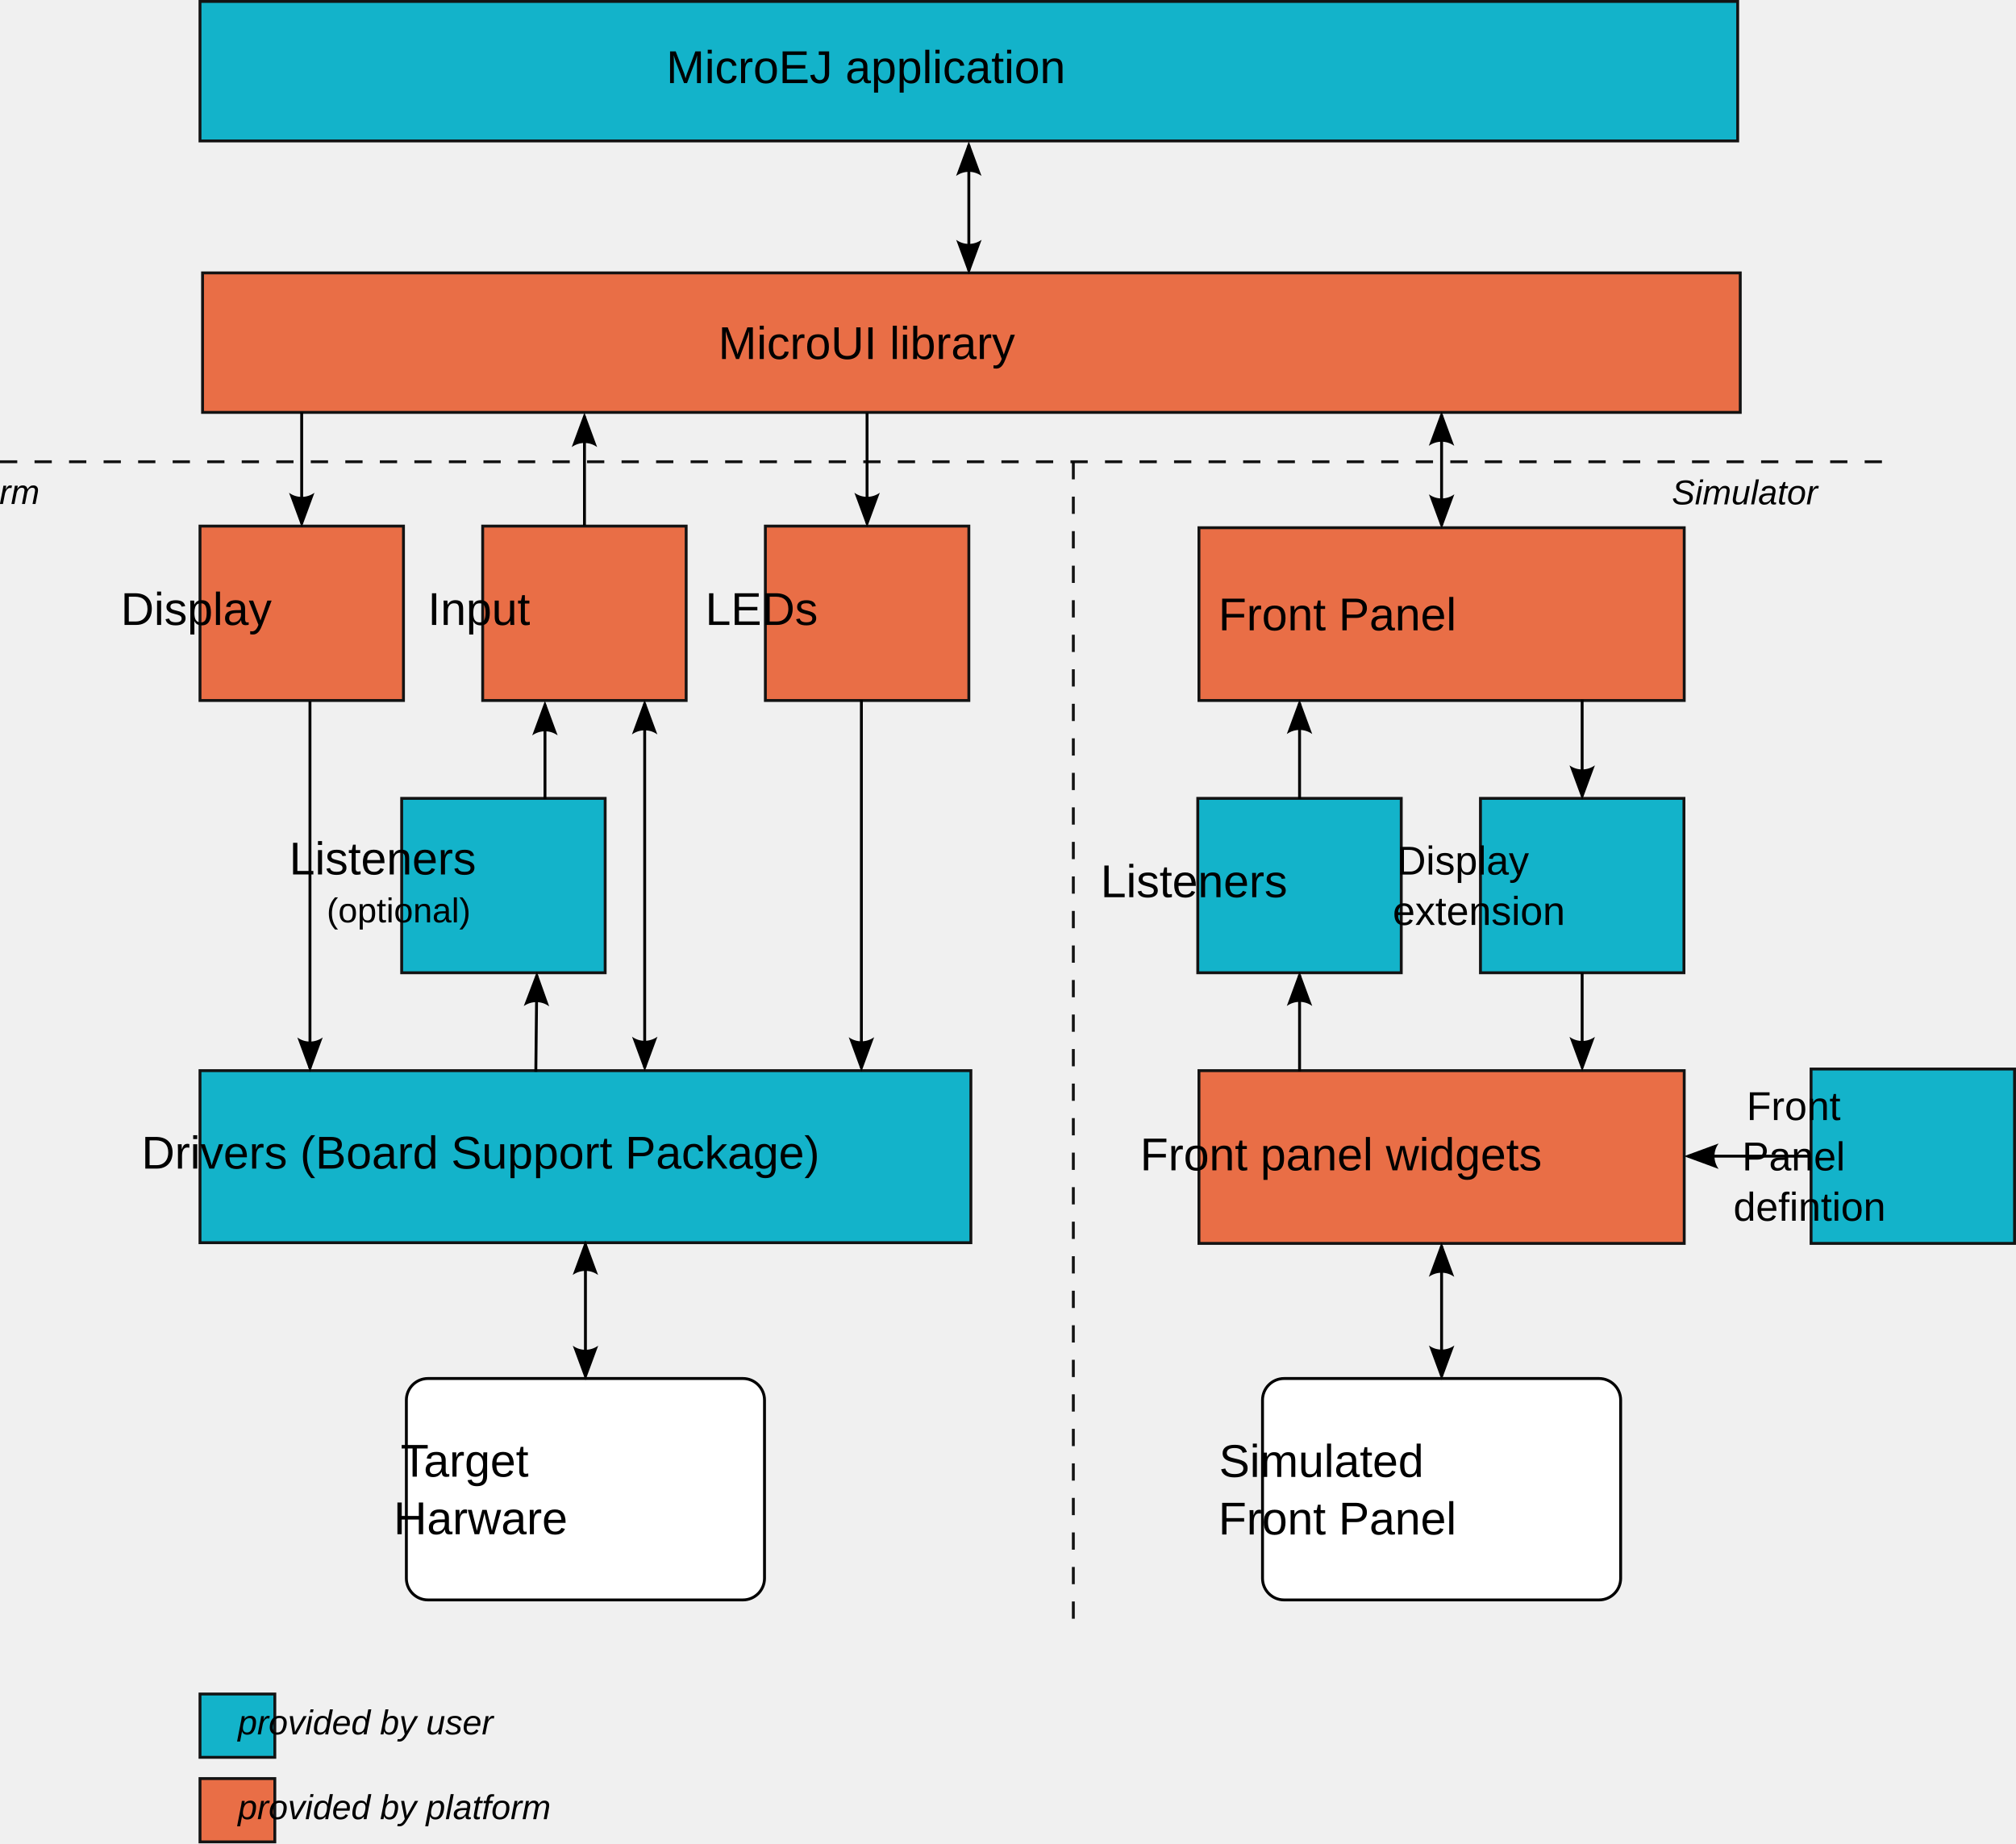
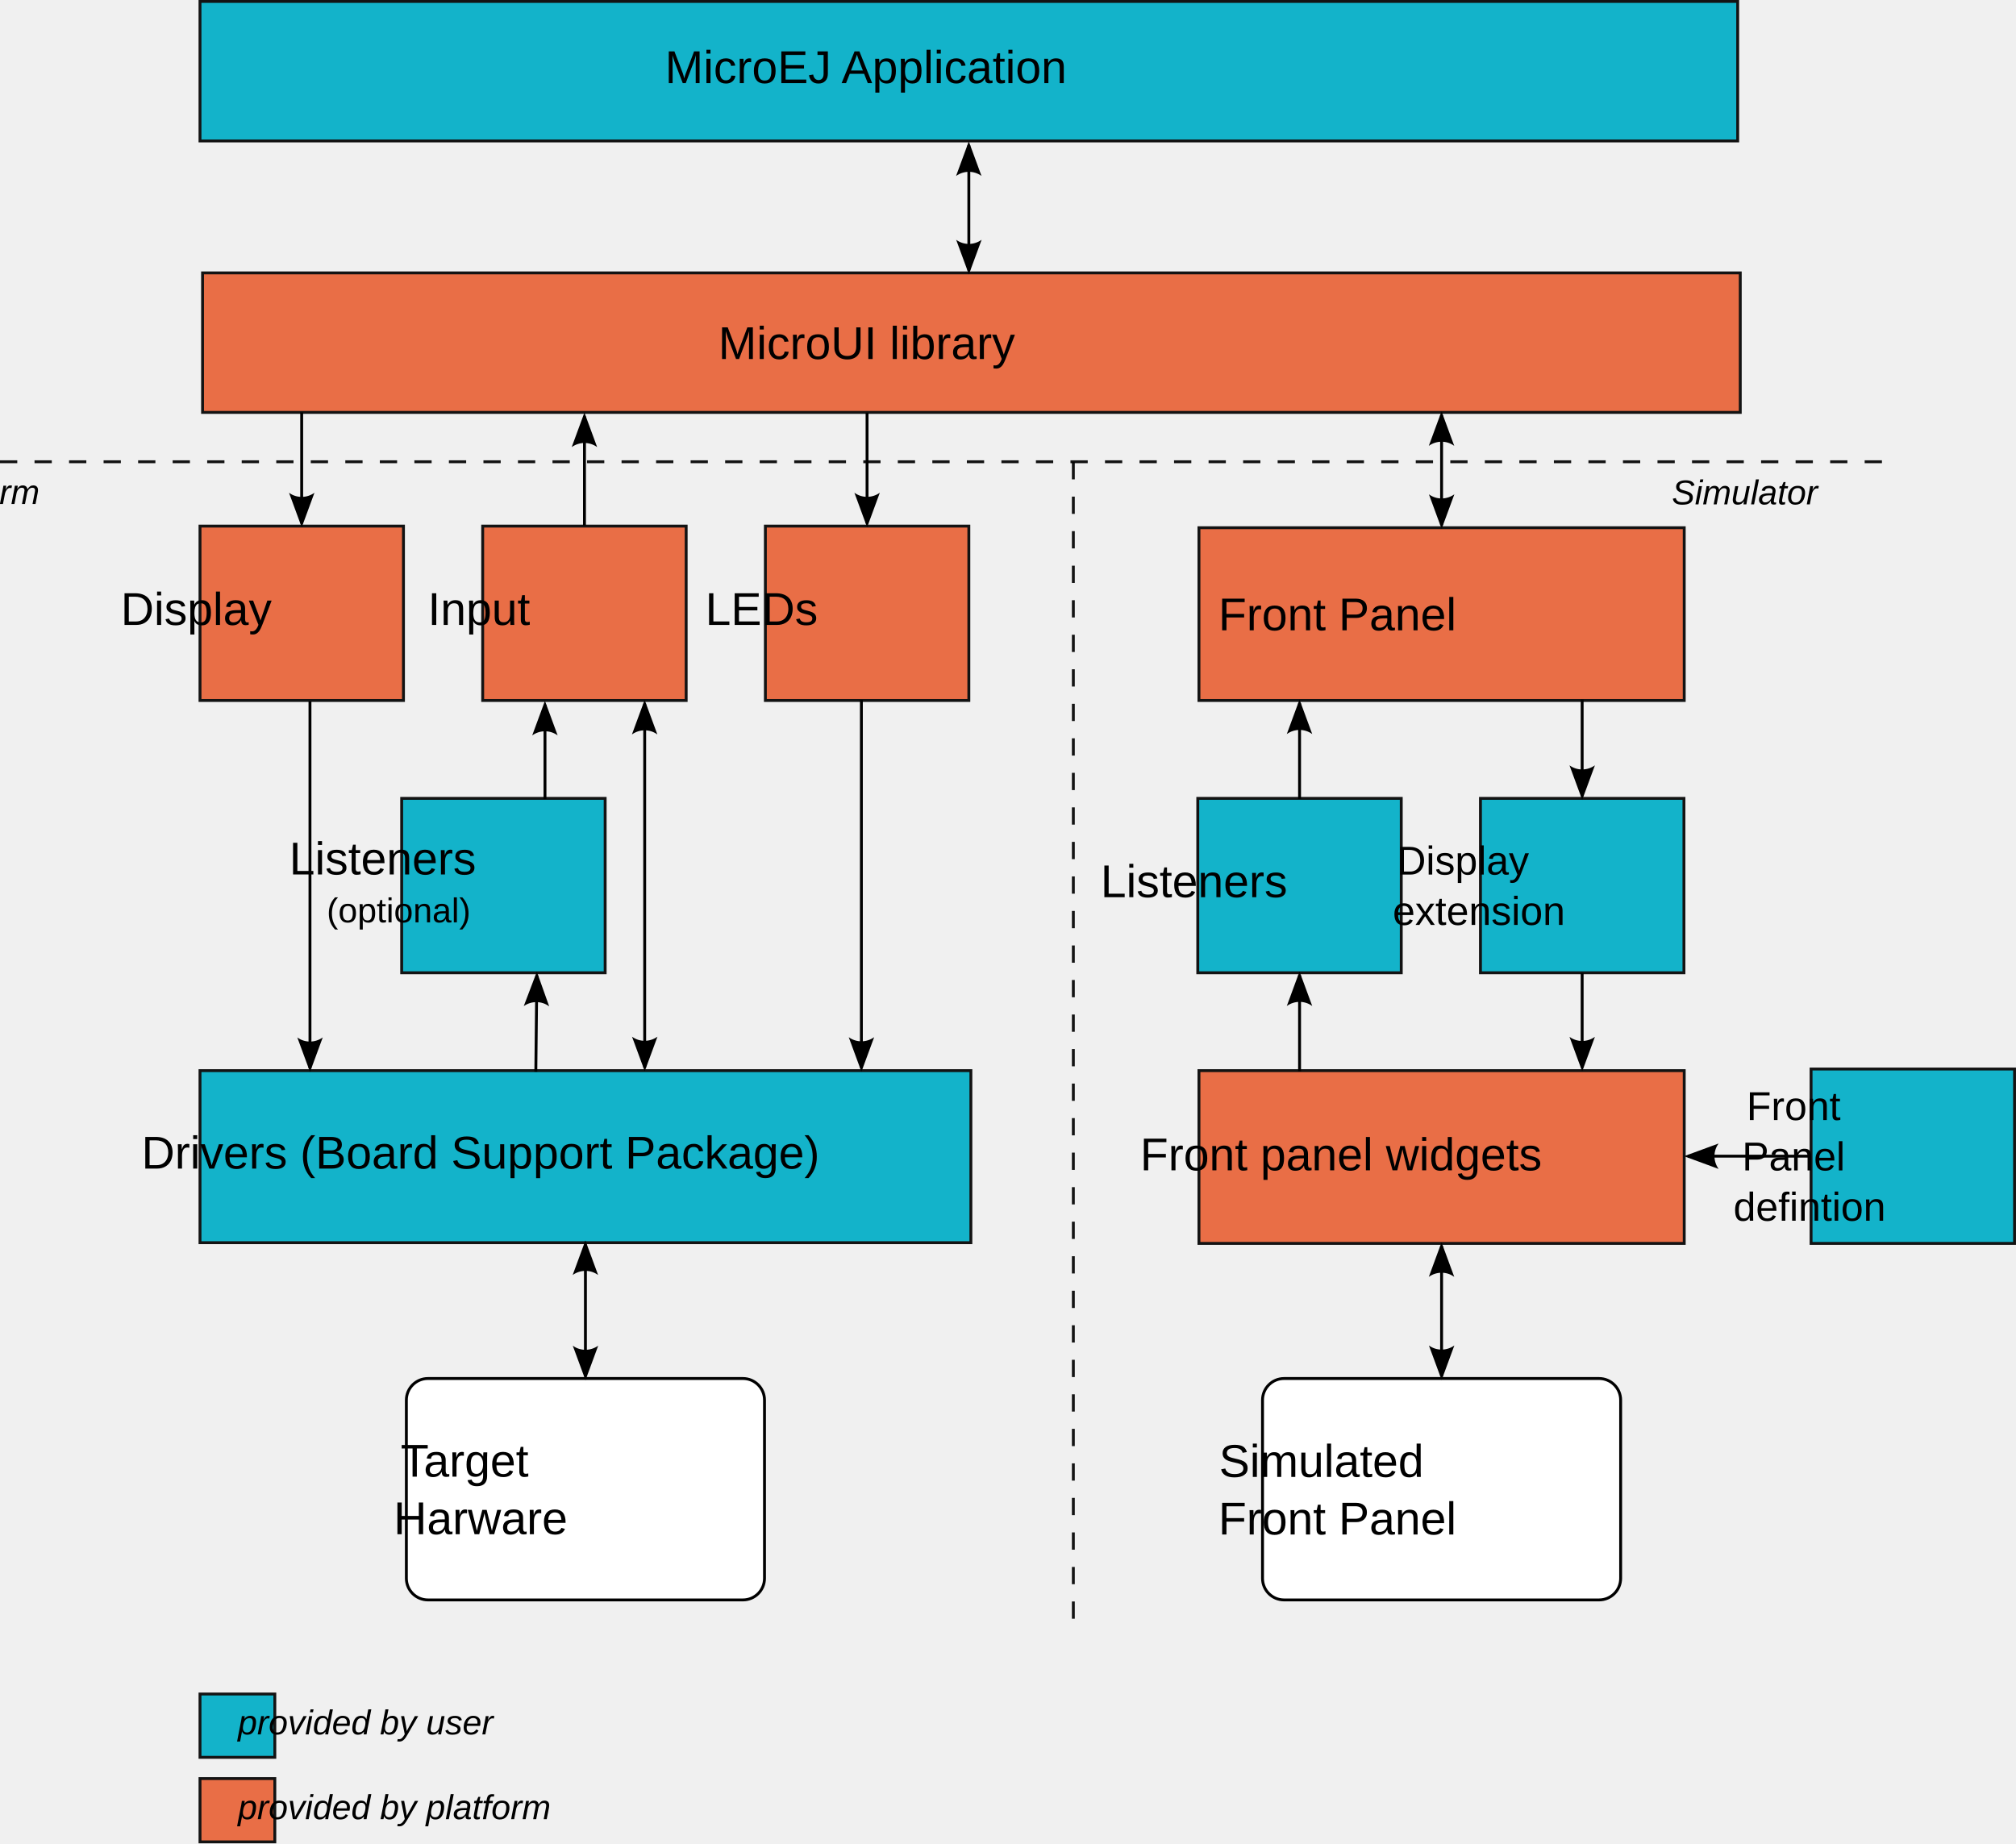
<svg xmlns="http://www.w3.org/2000/svg" version="1.1" width="1401.177" height="1281.312" id="svg18267">
  <defs id="defs18269">
    <marker refX="0" refY="0" orient="auto" id="DotM" style="overflow:visible">
      <path d="m -2.5,-1 c 0,2.76 -2.24,5 -5,5 -2.76,0 -5,-2.24 -5,-5 0,-2.76 2.24,-5 5,-5 2.76,0 5,2.24 5,5 z" transform="matrix(0.4,0,0,0.4,2.96,0.4)" id="path12691" style="fill-rule:evenodd;stroke:#000000;stroke-width:1pt" />
    </marker>
    <marker refX="0" refY="0" orient="auto" id="DotS" style="overflow:visible">
      <path d="m -2.5,-1 c 0,2.76 -2.24,5 -5,5 -2.76,0 -5,-2.24 -5,-5 0,-2.76 2.24,-5 5,-5 2.76,0 5,2.24 5,5 z" transform="matrix(0.2,0,0,0.2,1.48,0.2)" id="path12694" style="fill-rule:evenodd;stroke:#000000;stroke-width:1pt" />
    </marker>
    <marker refX="0" refY="0" orient="auto" id="Arrow2Lstart" style="overflow:visible">
      <path d="M 8.719,4.034 -2.207,0.016 8.719,-4.002 c -1.745,2.372 -1.735,5.617 -6e-7,8.035 z" transform="matrix(1.1,0,0,1.1,1.1,0)" id="path12645" style="fill-rule:evenodd;stroke-width:0.625;stroke-linejoin:round" />
    </marker>
    <marker refX="0" refY="0" orient="auto" id="Arrow2Lend" style="overflow:visible">
      <path d="M 8.719,4.034 -2.207,0.016 8.719,-4.002 c -1.745,2.372 -1.735,5.617 -6e-7,8.035 z" transform="matrix(-1.1,0,0,-1.1,-1.1,0)" id="path12648" style="fill-rule:evenodd;stroke-width:0.625;stroke-linejoin:round" />
    </marker>
    <marker refX="0" refY="0" orient="auto" id="Arrow2Lend-8" style="overflow:visible">
      <path d="M 8.719,4.034 -2.207,0.016 8.719,-4.002 c -1.745,2.372 -1.735,5.617 -6e-7,8.035 z" transform="matrix(-1.1,0,0,-1.1,-1.1,0)" id="path12648-5" style="fill-rule:evenodd;stroke-width:0.625;stroke-linejoin:round" />
    </marker>
    <marker refX="0" refY="0" orient="auto" id="DotM-3" style="overflow:visible">
      <path d="m -2.5,-1 c 0,2.76 -2.24,5 -5,5 -2.76,0 -5,-2.24 -5,-5 0,-2.76 2.24,-5 5,-5 2.76,0 5,2.24 5,5 z" transform="matrix(0.4,0,0,0.4,2.96,0.4)" id="path12691-4" style="fill-rule:evenodd;stroke:#000000;stroke-width:1pt" />
    </marker>
    <marker refX="0" refY="0" orient="auto" id="Arrow2Lstart-5" style="overflow:visible">
      <path d="M 8.719,4.034 -2.207,0.016 8.719,-4.002 c -1.745,2.372 -1.735,5.617 -6e-7,8.035 z" transform="matrix(1.1,0,0,1.1,1.1,0)" id="path12645-4" style="fill-rule:evenodd;stroke-width:0.625;stroke-linejoin:round" />
    </marker>
    <marker refX="0" refY="0" orient="auto" id="marker17795" style="overflow:visible">
      <path d="M 8.719,4.034 -2.207,0.016 8.719,-4.002 c -1.745,2.372 -1.735,5.617 -6e-7,8.035 z" transform="matrix(-1.1,0,0,-1.1,-1.1,0)" id="path17797" style="fill-rule:evenodd;stroke-width:0.625;stroke-linejoin:round" />
    </marker>
    <marker refX="0" refY="0" orient="auto" id="marker26911" style="overflow:visible">
      <path d="M 8.719,4.034 -2.207,0.016 8.719,-4.002 c -1.745,2.372 -1.735,5.617 -6e-7,8.035 z" transform="matrix(-1.1,0,0,-1.1,-1.1,0)" id="path26913" style="fill-rule:evenodd;stroke-width:0.625;stroke-linejoin:round" />
    </marker>
    <marker refX="0" refY="0" orient="auto" id="marker26911-2" style="overflow:visible">
      <path d="M 8.719,4.034 -2.207,0.016 8.719,-4.002 c -1.745,2.372 -1.735,5.617 -6e-7,8.035 z" transform="matrix(-1.1,0,0,-1.1,-1.1,0)" id="path26913-3" style="fill-rule:evenodd;stroke-width:0.625;stroke-linejoin:round" />
    </marker>
    <marker refX="0" refY="0" orient="auto" id="marker26911-21" style="overflow:visible">
      <path d="M 8.719,4.034 -2.207,0.016 8.719,-4.002 c -1.745,2.372 -1.735,5.617 -6e-7,8.035 z" transform="matrix(-1.1,0,0,-1.1,-1.1,0)" id="path26913-6" style="fill-rule:evenodd;stroke-width:0.625;stroke-linejoin:round" />
    </marker>
    <marker refX="0" refY="0" orient="auto" id="Arrow2Lend-5" style="overflow:visible">
      <path d="M 8.719,4.034 -2.207,0.016 8.719,-4.002 c -1.745,2.372 -1.735,5.617 -6e-7,8.035 z" transform="matrix(-1.1,0,0,-1.1,-1.1,0)" id="path12648-7" style="fill-rule:evenodd;stroke-width:0.625;stroke-linejoin:round" />
    </marker>
    <marker refX="0" refY="0" orient="auto" id="Arrow2Lend-1" style="overflow:visible">
      <path d="M 8.719,4.034 -2.207,0.016 8.719,-4.002 c -1.745,2.372 -1.735,5.617 -6e-7,8.035 z" transform="matrix(-1.1,0,0,-1.1,-1.1,0)" id="path12648-2" style="fill-rule:evenodd;stroke-width:0.625;stroke-linejoin:round" />
    </marker>
    <font horiz-origin-x="0" horiz-origin-y="0" horiz-adv-x="2048" vert-origin-x="45" vert-origin-y="90" vert-adv-y="90" id="EmbeddedFont_3" />
    <font horiz-origin-x="0" horiz-origin-y="0" horiz-adv-x="2048" vert-origin-x="45" vert-origin-y="90" vert-adv-y="90" id="EmbeddedFont_2" />
    <font horiz-origin-x="0" horiz-origin-y="0" horiz-adv-x="2048" vert-origin-x="45" vert-origin-y="90" vert-adv-y="90" id="EmbeddedFont_1" />
    <marker refX="0" refY="0" orient="auto" id="Arrow2Lend-1-1" style="overflow:visible">
      <path d="M 8.719,4.034 -2.207,0.016 8.719,-4.002 c -1.745,2.372 -1.735,5.617 -6e-7,8.035 z" transform="matrix(-1.1,0,0,-1.1,-1.1,0)" id="path12648-2-8" style="fill-rule:evenodd;stroke-width:0.625;stroke-linejoin:round" />
    </marker>
    <marker refX="0" refY="0" orient="auto" id="marker10411" style="overflow:visible">
      <path d="M 8.719,4.034 -2.207,0.016 8.719,-4.002 c -1.745,2.372 -1.735,5.617 -6e-7,8.035 z" transform="matrix(-1.1,0,0,-1.1,-1.1,0)" id="path10413" style="fill-rule:evenodd;stroke-width:0.625;stroke-linejoin:round" />
    </marker>
    <marker refX="0" refY="0" orient="auto" id="marker10415" style="overflow:visible">
      <path d="M 8.719,4.034 -2.207,0.016 8.719,-4.002 c -1.745,2.372 -1.735,5.617 -6e-7,8.035 z" transform="matrix(-1.1,0,0,-1.1,-1.1,0)" id="path10417" style="fill-rule:evenodd;stroke-width:0.625;stroke-linejoin:round" />
    </marker>
    <marker refX="0" refY="0" orient="auto" id="Arrow2Lend-1-7" style="overflow:visible">
      <path d="M 8.719,4.034 -2.207,0.016 8.719,-4.002 c -1.745,2.372 -1.735,5.617 -6e-7,8.035 z" transform="matrix(-1.1,0,0,-1.1,-1.1,0)" id="path12648-2-6" style="fill-rule:evenodd;stroke-width:0.625;stroke-linejoin:round" />
    </marker>
    <marker refX="0" refY="0" orient="auto" id="marker10411-2" style="overflow:visible">
      <path d="M 8.719,4.034 -2.207,0.016 8.719,-4.002 c -1.745,2.372 -1.735,5.617 -6e-7,8.035 z" transform="matrix(-1.1,0,0,-1.1,-1.1,0)" id="path10413-9" style="fill-rule:evenodd;stroke-width:0.625;stroke-linejoin:round" />
    </marker>
    <marker refX="0" refY="0" orient="auto" id="marker10415-5" style="overflow:visible">
      <path d="M 8.719,4.034 -2.207,0.016 8.719,-4.002 c -1.745,2.372 -1.735,5.617 -6e-7,8.035 z" transform="matrix(-1.1,0,0,-1.1,-1.1,0)" id="path10417-2" style="fill-rule:evenodd;stroke-width:0.625;stroke-linejoin:round" />
    </marker>
    <marker refX="0" refY="0" orient="auto" id="Arrow2Lend-1-8" style="overflow:visible">
      <path d="M 8.719,4.034 -2.207,0.016 8.719,-4.002 c -1.745,2.372 -1.735,5.617 -6e-7,8.035 z" transform="matrix(-1.1,0,0,-1.1,-1.1,0)" id="path12648-2-1" style="fill-rule:evenodd;stroke-width:0.625;stroke-linejoin:round" />
    </marker>
    <marker refX="0" refY="0" orient="auto" id="marker10411-9" style="overflow:visible">
      <path d="M 8.719,4.034 -2.207,0.016 8.719,-4.002 c -1.745,2.372 -1.735,5.617 -6e-7,8.035 z" transform="matrix(-1.1,0,0,-1.1,-1.1,0)" id="path10413-5" style="fill-rule:evenodd;stroke-width:0.625;stroke-linejoin:round" />
    </marker>
    <marker refX="0" refY="0" orient="auto" id="marker10415-3" style="overflow:visible">
      <path d="M 8.719,4.034 -2.207,0.016 8.719,-4.002 c -1.745,2.372 -1.735,5.617 -6e-7,8.035 z" transform="matrix(-1.1,0,0,-1.1,-1.1,0)" id="path10417-25" style="fill-rule:evenodd;stroke-width:0.625;stroke-linejoin:round" />
    </marker>
    <marker refX="0" refY="0" orient="auto" id="Arrow2Lend-1-72" style="overflow:visible">
      <path d="M 8.719,4.034 -2.207,0.016 8.719,-4.002 c -1.745,2.372 -1.735,5.617 -6e-7,8.035 z" transform="matrix(-1.1,0,0,-1.1,-1.1,0)" id="path12648-2-2" style="fill-rule:evenodd;stroke-width:0.625;stroke-linejoin:round" />
    </marker>
    <marker refX="0" refY="0" orient="auto" id="Arrow2Lend-1-4" style="overflow:visible">
      <path d="M 8.719,4.034 -2.207,0.016 8.719,-4.002 c -1.745,2.372 -1.735,5.617 -6e-7,8.035 z" transform="matrix(-1.1,0,0,-1.1,-1.1,0)" id="path12648-2-19" style="fill-rule:evenodd;stroke-width:0.625;stroke-linejoin:round" />
    </marker>
    <marker refX="0" refY="0" orient="auto" id="Arrow2Lend-1-9" style="overflow:visible">
      <path d="M 8.719,4.034 -2.207,0.016 8.719,-4.002 c -1.745,2.372 -1.735,5.617 -6e-7,8.035 z" transform="matrix(-1.1,0,0,-1.1,-1.1,0)" id="path12648-2-82" style="fill-rule:evenodd;stroke-width:0.625;stroke-linejoin:round" />
    </marker>
    <marker refX="0" refY="0" orient="auto" id="Arrow2Lend-1-5" style="overflow:visible">
      <path d="M 8.719,4.034 -2.207,0.016 8.719,-4.002 c -1.745,2.372 -1.735,5.617 -6e-7,8.035 z" transform="matrix(-1.1,0,0,-1.1,-1.1,0)" id="path12648-2-4" style="fill-rule:evenodd;stroke-width:0.625;stroke-linejoin:round" />
    </marker>
    <font horiz-origin-x="0" horiz-origin-y="0" horiz-adv-x="2048" vert-origin-x="45" vert-origin-y="90" vert-adv-y="90" id="EmbeddedFont_2-5" />
    <font horiz-origin-x="0" horiz-origin-y="0" horiz-adv-x="2048" vert-origin-x="45" vert-origin-y="90" vert-adv-y="90" id="EmbeddedFont_1-2" />
  </defs>
  <g transform="translate(-2111.385,-589.7351)" id="layer1">
    <g transform="translate(239.4948,97.48013)" id="g3990">
      <g transform="translate(-21,-69)" id="g3869">
        <g transform="translate(133.4113,663.6299)" id="g4294-0">
          <g transform="translate(842.5199,342.7632)" id="g6288-6">
            <g transform="translate(-7.957947,-10)" id="g6854-6">
              <g transform="translate(1.428571,22.85714)" id="g7022" />
            </g>
          </g>
          <g id="g11888">
            <rect width="248.911" height="153.911" rx="15" ry="15" x="2636.966" y="855.851" id="rect2985-2-4-9" style="fill:#ffffff;fill-opacity:1;stroke:#000000;stroke-width:2;stroke-miterlimit:4;stroke-opacity:1;stroke-dasharray:none;stroke-dashoffset:0" />
            <text x="2761.242" y="924.268" id="text4104-6-7-5" xml:space="preserve" style="font-size:40px;font-style:normal;font-variant:normal;font-weight:normal;font-stretch:normal;text-align:start;line-height:125%;letter-spacing:0px;word-spacing:0px;writing-mode:lr-tb;text-anchor:start;fill:#000000;fill-opacity:1;stroke:none;font-family:Arial;-inkscape-font-specification:Arial">
              <tspan x="2761.242" y="924.268" id="tspan6825" style="font-size:32px;text-align:center;text-anchor:middle">Simulated</tspan>
              <tspan x="2761.242" y="964.268" id="tspan5210" style="font-size:32px;text-align:center;text-anchor:middle">Front Panel</tspan>
            </text>
          </g>
          <g id="g11894">
            <rect width="248.911" height="153.911" rx="15" ry="15" x="2041.919" y="855.851" id="rect2985-2-4-9-3" style="fill:#ffffff;fill-opacity:1;stroke:#000000;stroke-width:2;stroke-miterlimit:4;stroke-opacity:1;stroke-dasharray:none;stroke-dashoffset:0" />
            <text x="2165.765" y="924.073" id="text4104-6-7-5-7" xml:space="preserve" style="font-size:40px;font-style:normal;font-variant:normal;font-weight:normal;font-stretch:normal;text-align:start;line-height:125%;letter-spacing:0px;word-spacing:0px;writing-mode:lr-tb;text-anchor:start;fill:#000000;fill-opacity:1;stroke:none;font-family:Arial;-inkscape-font-specification:Arial">
              <tspan x="2165.765" y="924.073" id="tspan6058-3-8" style="font-size:32px;text-align:center;text-anchor:middle">Target</tspan>
              <tspan x="2165.765" y="964.073" id="tspan6825-8" style="font-size:32px;text-align:center;text-anchor:middle">Harware</tspan>
            </text>
          </g>
          <g id="g11835">
            <rect width="1068.741" height="96.975" rx="0" ry="15" x="1898.48" y="-101.38" id="rect9927" style="opacity:0.92;fill:#00aec7;fill-opacity:1;fill-rule:evenodd;stroke:#000000;stroke-width:2;stroke-miterlimit:4;stroke-opacity:1;stroke-dasharray:none;stroke-dashoffset:0" />
            <text x="2433.53" y="-44.62" id="text4104-6-7-5-4" xml:space="preserve" style="font-size:40px;font-style:normal;font-variant:normal;font-weight:normal;font-stretch:normal;text-align:start;line-height:125%;letter-spacing:0px;word-spacing:0px;writing-mode:lr-tb;text-anchor:start;fill:#000000;fill-opacity:1;stroke:none;font-family:Arial;-inkscape-font-specification:Arial">
-               <tspan x="2433.53" y="-44.62" id="tspan11511" style="font-size:32px;text-align:center;text-anchor:middle">MicroEJ application</tspan>
+               <tspan x="2433.53" y="-44.62" id="tspan11511" style="font-size:32px;text-align:center;text-anchor:middle">MicroEJ Application</tspan>
            </text>
          </g>
          <g id="g11840">
            <rect width="1068.741" height="96.975" rx="0" ry="15" x="1900.266" y="87.316" id="rect9927-0" style="opacity:0.92;fill:#e86337;fill-opacity:1;fill-rule:evenodd;stroke:#000000;stroke-width:2;stroke-miterlimit:4;stroke-opacity:1;stroke-dasharray:none;stroke-dashoffset:0" />
            <text x="2434.067" y="147.186" id="text4104-6-7-5-4-8" xml:space="preserve" style="font-size:40px;font-style:normal;font-variant:normal;font-weight:normal;font-stretch:normal;text-align:start;line-height:125%;letter-spacing:0px;word-spacing:0px;writing-mode:lr-tb;text-anchor:start;fill:#000000;fill-opacity:1;stroke:none;font-family:Arial;-inkscape-font-specification:Arial">
              <tspan x="2434.067" y="147.186" id="tspan11511-3" style="font-size:32px;text-align:center;text-anchor:middle">MicroUI library</tspan>
            </text>
          </g>
          <text x="1803.456" y="247.941" id="text4104-6-7-5-4-1-4" xml:space="preserve" style="font-size:40px;font-style:normal;font-variant:normal;font-weight:normal;font-stretch:normal;text-align:start;line-height:125%;letter-spacing:0px;word-spacing:0px;writing-mode:lr-tb;text-anchor:start;fill:#000000;fill-opacity:1;stroke:none;font-family:Arial;-inkscape-font-specification:Arial">
            <tspan x="1803.456" y="247.941" id="tspan10002-5" style="font-size:24px;font-style:oblique;text-align:center;text-anchor:middle;-inkscape-font-specification:Arial Oblique">Platform</tspan>
          </text>
          <g id="g11845">
            <rect width="141.421" height="121.218" x="1898.484" y="263.328" id="rect10030" style="opacity:0.92;fill:#e86337;fill-opacity:1;fill-rule:evenodd;stroke:#000000;stroke-width:2;stroke-miterlimit:4;stroke-opacity:1;stroke-dasharray:none;stroke-dashoffset:0" />
            <text x="1968.101" y="332.023" id="text4104-6-7-5-4-1-4-8" xml:space="preserve" style="font-size:40px;font-style:normal;font-variant:normal;font-weight:normal;font-stretch:normal;text-align:start;line-height:125%;letter-spacing:0px;word-spacing:0px;writing-mode:lr-tb;text-anchor:start;fill:#000000;fill-opacity:1;stroke:none;font-family:Arial;-inkscape-font-specification:Arial">
              <tspan x="1968.101" y="332.023" id="tspan10002-5-6" style="font-size:32px;text-align:center;text-anchor:middle">Display</tspan>
            </text>
          </g>
          <g id="g11850">
            <rect width="141.421" height="121.218" x="2094.959" y="263.328" id="rect10030-6" style="opacity:0.92;fill:#e86337;fill-opacity:1;fill-rule:evenodd;stroke:#000000;stroke-width:2;stroke-miterlimit:4;stroke-opacity:1;stroke-dasharray:none;stroke-dashoffset:0" />
            <text x="2164.576" y="332.023" id="text4104-6-7-5-4-1-4-8-5" xml:space="preserve" style="font-size:40px;font-style:normal;font-variant:normal;font-weight:normal;font-stretch:normal;text-align:start;line-height:125%;letter-spacing:0px;word-spacing:0px;writing-mode:lr-tb;text-anchor:start;fill:#000000;fill-opacity:1;stroke:none;font-family:Arial;-inkscape-font-specification:Arial">
              <tspan x="2164.576" y="332.023" id="tspan10002-5-6-3" style="font-size:32px;text-align:center;text-anchor:middle">Input</tspan>
            </text>
          </g>
          <g id="g11855">
            <rect width="141.421" height="121.218" x="2291.433" y="263.328" id="rect10030-2" style="opacity:0.92;fill:#e86337;fill-opacity:1;fill-rule:evenodd;stroke:#000000;stroke-width:2;stroke-miterlimit:4;stroke-opacity:1;stroke-dasharray:none;stroke-dashoffset:0" />
            <text x="2361.05" y="332.023" id="text4104-6-7-5-4-1-4-8-4" xml:space="preserve" style="font-size:40px;font-style:normal;font-variant:normal;font-weight:normal;font-stretch:normal;text-align:start;line-height:125%;letter-spacing:0px;word-spacing:0px;writing-mode:lr-tb;text-anchor:start;fill:#000000;fill-opacity:1;stroke:none;font-family:Arial;-inkscape-font-specification:Arial">
              <tspan x="2361.05" y="332.023" id="tspan10002-5-6-6" style="font-size:32px;text-align:center;text-anchor:middle">LEDs</tspan>
            </text>
          </g>
          <g id="g11860">
            <rect width="337.275" height="120.092" x="2592.784" y="264.454" id="rect10030-2-3" style="opacity:0.92;fill:#e86337;fill-opacity:1;fill-rule:evenodd;stroke:#000000;stroke-width:2;stroke-miterlimit:4;stroke-opacity:1;stroke-dasharray:none;stroke-dashoffset:0" />
            <text x="2761.242" y="335.766" id="text4104-6-7-5-4-1-4-8-4-9" xml:space="preserve" style="font-size:40px;font-style:normal;font-variant:normal;font-weight:normal;font-stretch:normal;text-align:start;line-height:125%;letter-spacing:0px;word-spacing:0px;writing-mode:lr-tb;text-anchor:start;fill:#000000;fill-opacity:1;stroke:none;font-family:Arial;-inkscape-font-specification:Arial">
              <tspan x="2761.242" y="335.766" id="tspan10002-5-6-6-6" style="font-size:32px;text-align:center;text-anchor:middle">Front Panel</tspan>
            </text>
          </g>
          <g id="g11871">
            <rect width="141.421" height="121.218" x="2591.968" y="452.588" id="rect10030-7" style="opacity:0.92;fill:#00aec7;fill-opacity:1;fill-rule:evenodd;stroke:#000000;stroke-width:2;stroke-miterlimit:4;stroke-opacity:1;stroke-dasharray:none;stroke-dashoffset:0" />
            <text x="2661.585" y="521.283" id="text4104-6-7-5-4-1-4-8-6" xml:space="preserve" style="font-size:40px;font-style:normal;font-variant:normal;font-weight:normal;font-stretch:normal;text-align:start;line-height:125%;letter-spacing:0px;word-spacing:0px;writing-mode:lr-tb;text-anchor:start;fill:#000000;fill-opacity:1;stroke:none;font-family:Arial;-inkscape-font-specification:Arial">
              <tspan x="2661.585" y="521.283" id="tspan10002-5-6-9" style="font-size:32px;text-align:center;text-anchor:middle">Listeners</tspan>
            </text>
          </g>
          <g id="g11865">
            <rect width="141.421" height="121.218" x="2788.443" y="452.588" id="rect10030-6-7" style="opacity:0.92;fill:#00aec7;fill-opacity:1;fill-rule:evenodd;stroke:#000000;stroke-width:2;stroke-miterlimit:4;stroke-opacity:1;stroke-dasharray:none;stroke-dashoffset:0" />
            <text x="2859.612" y="505.554" id="text4104-6-7-5-4-1-4-8-5-6" xml:space="preserve" style="font-size:40px;font-style:normal;font-variant:normal;font-weight:normal;font-stretch:normal;text-align:start;line-height:125%;letter-spacing:0px;word-spacing:0px;writing-mode:lr-tb;text-anchor:start;fill:#000000;fill-opacity:1;stroke:none;font-family:Arial;-inkscape-font-specification:Arial">
              <tspan x="2859.612" y="505.554" id="tspan10002-5-6-3-6" style="font-size:28px;text-align:center;text-anchor:middle">Display</tspan>
              <tspan x="2859.612" y="540.554" id="tspan11711" style="font-size:28px;text-align:center;text-anchor:middle">extension</tspan>
            </text>
          </g>
          <g id="g11905">
            <rect width="141.421" height="121.218" x="2038.657" y="452.588" id="rect10030-7-1" style="opacity:0.92;fill:#00aec7;fill-opacity:1;fill-rule:evenodd;stroke:#000000;stroke-width:2;stroke-miterlimit:4;stroke-opacity:1;stroke-dasharray:none;stroke-dashoffset:0" />
            <text x="2108.813" y="505.467" id="text4104-6-7-5-4-1-4-8-6-6" xml:space="preserve" style="font-size:40px;font-style:normal;font-variant:normal;font-weight:normal;font-stretch:normal;text-align:start;line-height:125%;letter-spacing:0px;word-spacing:0px;writing-mode:lr-tb;text-anchor:start;fill:#000000;fill-opacity:1;stroke:none;font-family:Arial;-inkscape-font-specification:Arial">
              <tspan x="2108.813" y="505.467" id="tspan10002-5-6-9-1" style="font-size:32px;text-align:center;text-anchor:middle">Listeners</tspan>
              <tspan x="2108.813" y="538.782" id="tspan11780" style="font-size:24px;text-align:center;text-anchor:middle">(optional)</tspan>
            </text>
          </g>
          <g id="g11900">
            <rect width="535.781" height="119.599" x="1898.484" y="641.847" id="rect10030-2-3-6" style="opacity:0.92;fill:#00aec7;fill-opacity:1;fill-rule:evenodd;stroke:#000000;stroke-width:2;stroke-miterlimit:4;stroke-opacity:1;stroke-dasharray:none;stroke-dashoffset:0" />
            <text x="2165.734" y="709.928" id="text4104-6-7-5-4-1-4-8-4-9-3" xml:space="preserve" style="font-size:40px;font-style:normal;font-variant:normal;font-weight:normal;font-stretch:normal;text-align:start;line-height:125%;letter-spacing:0px;word-spacing:0px;writing-mode:lr-tb;text-anchor:start;fill:#000000;fill-opacity:1;stroke:none;font-family:Arial;-inkscape-font-specification:Arial">
              <tspan x="2165.734" y="709.928" id="tspan10002-5-6-6-6-3" style="font-size:32px;text-align:center;text-anchor:middle">Drivers (Board Support Package)</tspan>
            </text>
          </g>
          <g id="g11883">
            <rect width="337.275" height="120.092" x="2592.784" y="641.847" id="rect10030-2-3-1" style="opacity:0.92;fill:#e86337;fill-opacity:1;fill-rule:evenodd;stroke:#000000;stroke-width:2;stroke-miterlimit:4;stroke-opacity:1;stroke-dasharray:none;stroke-dashoffset:0" />
            <text x="2763.767" y="711.139" id="text4104-6-7-5-4-1-4-8-4-9-7" xml:space="preserve" style="font-size:40px;font-style:normal;font-variant:normal;font-weight:normal;font-stretch:normal;text-align:start;line-height:125%;letter-spacing:0px;word-spacing:0px;writing-mode:lr-tb;text-anchor:start;fill:#000000;fill-opacity:1;stroke:none;font-family:Arial;-inkscape-font-specification:Arial">
              <tspan x="2763.767" y="711.139" id="tspan10002-5-6-6-6-4" style="font-size:32px;text-align:center;text-anchor:middle">Front panel widgets</tspan>
            </text>
          </g>
          <g id="g11876">
            <rect width="141.421" height="121.218" x="3018.221" y="640.721" id="rect10030-6-7-9" style="opacity:0.92;fill:#00aec7;fill-opacity:1;fill-rule:evenodd;stroke:#000000;stroke-width:2;stroke-miterlimit:4;stroke-opacity:1;stroke-dasharray:none;stroke-dashoffset:0" />
            <text x="3089.424" y="676.188" id="text4104-6-7-5-4-1-4-8-5-6-4" xml:space="preserve" style="font-size:40px;font-style:normal;font-variant:normal;font-weight:normal;font-stretch:normal;text-align:start;line-height:125%;letter-spacing:0px;word-spacing:0px;writing-mode:lr-tb;text-anchor:start;fill:#000000;fill-opacity:1;stroke:none;font-family:Arial;-inkscape-font-specification:Arial">
              <tspan x="3089.424" y="676.188" id="tspan11711-8" style="font-size:28px;text-align:center;text-anchor:middle">Front</tspan>
              <tspan x="3089.424" y="711.188" id="tspan5158" style="font-size:28px;text-align:center;text-anchor:middle">Panel</tspan>
              <tspan x="3089.424" y="746.188" id="tspan5156" style="font-size:28px;text-align:center;text-anchor:middle">defintion</tspan>
            </text>
          </g>
          <path d="m 2432.85,-1.447 0,87.135" id="path5227" style="fill:none;stroke:#000000;stroke-width:2;stroke-linecap:butt;stroke-linejoin:miter;stroke-miterlimit:4;stroke-opacity:1;stroke-dasharray:none;marker-start:url(#Arrow2Lstart-5);marker-end:url(#Arrow2Lend-1-5)" />
          <path d="m 2362.109,184.469 0,77.037" id="path5229" style="fill:none;stroke:#000000;stroke-width:2;stroke-linecap:butt;stroke-linejoin:miter;stroke-miterlimit:4;stroke-opacity:1;stroke-dasharray:none;marker-end:url(#Arrow2Lend-1-5)" />
          <path d="m 2165.705,187.035 0,75.947" id="path5231" style="fill:none;stroke:#000000;stroke-width:2;stroke-linecap:butt;stroke-linejoin:miter;stroke-miterlimit:4;stroke-opacity:1;stroke-dasharray:none;marker-start:url(#Arrow2Lstart-5);marker-end:none" />
          <path d="m 1969.159,184.298 0,77.24" id="path5233" style="fill:none;stroke:#000000;stroke-width:2;stroke-linecap:butt;stroke-linejoin:miter;stroke-miterlimit:4;stroke-opacity:1;stroke-dasharray:none;marker-end:url(#Arrow2Lend-1-5)" />
          <path d="m 2138.258,387.439 0,65.669" id="path5235" style="fill:none;stroke:#000000;stroke-width:2;stroke-linecap:butt;stroke-linejoin:miter;stroke-miterlimit:4;stroke-opacity:1;stroke-dasharray:none;marker-start:url(#Arrow2Lstart-5)" />
          <path d="m 2207.555,386.77 0,252.854" id="path5237" style="fill:none;stroke:#000000;stroke-width:2;stroke-linecap:butt;stroke-linejoin:miter;stroke-miterlimit:4;stroke-opacity:1;stroke-dasharray:none;marker-start:url(#Arrow2Lstart-5);marker-end:url(#Arrow2Lend-1-5)" />
          <path d="m 2358.169,384.144 0,255.826" id="path5239" style="fill:none;stroke:#000000;stroke-width:2;stroke-linecap:butt;stroke-linejoin:miter;stroke-miterlimit:4;stroke-opacity:1;stroke-dasharray:none;marker-start:none;marker-end:url(#Arrow2Lend-1-5)" />
          <path d="m 1974.917,385.205 0,254.944" id="path5241" style="fill:none;stroke:#000000;stroke-width:2;stroke-linecap:butt;stroke-linejoin:miter;stroke-miterlimit:4;stroke-opacity:1;stroke-dasharray:none;marker-end:url(#Arrow2Lend-1-5)" />
          <path d="m 2166.375,762.524 0,91.882" id="path5243" style="fill:none;stroke:#000000;stroke-width:2;stroke-linecap:butt;stroke-linejoin:miter;stroke-miterlimit:4;stroke-opacity:1;stroke-dasharray:none;marker-start:url(#Arrow2Lstart-5);marker-end:url(#Arrow2Lend-1-5)" />
          <path d="m 2761.421,186.16 0,76.458" id="path5245" style="fill:none;stroke:#000000;stroke-width:2;stroke-linecap:butt;stroke-linejoin:miter;stroke-miterlimit:4;stroke-opacity:1;stroke-dasharray:none;marker-start:url(#Arrow2Lstart-5);marker-end:url(#Arrow2Lend-1-5)" />
          <path d="m 2662.714,386.503 0,66.468" id="path5247" style="fill:none;stroke:#000000;stroke-width:2;stroke-linecap:butt;stroke-linejoin:miter;stroke-miterlimit:4;stroke-opacity:1;stroke-dasharray:none;marker-start:url(#Arrow2Lstart-5)" />
          <path d="m 2859.118,383.967 0,67.031" id="path5249" style="fill:none;stroke:#000000;stroke-width:2;stroke-linecap:butt;stroke-linejoin:miter;stroke-miterlimit:4;stroke-opacity:1;stroke-dasharray:none;marker-end:url(#Arrow2Lend-1-5)" />
          <path d="m 2662.714,575.534 0,66.783" id="path5251" style="fill:none;stroke:#000000;stroke-width:2;stroke-linecap:butt;stroke-linejoin:miter;stroke-miterlimit:4;stroke-opacity:1;stroke-dasharray:none;marker-start:url(#Arrow2Lstart-5)" />
          <path d="m 2859.118,574.031 0,65.699" id="path5253" style="fill:none;stroke:#000000;stroke-width:2;stroke-linecap:butt;stroke-linejoin:miter;stroke-miterlimit:4;stroke-opacity:1;stroke-dasharray:none;marker-start:none;marker-end:url(#Arrow2Lend-1-5)" />
          <path d="m 2761.421,763.81 0,90.458" id="path5255" style="fill:none;stroke:#000000;stroke-width:2;stroke-linecap:butt;stroke-linejoin:miter;stroke-miterlimit:4;stroke-opacity:1;stroke-dasharray:none;marker-start:url(#Arrow2Lstart-5);marker-end:url(#Arrow2Lend-1-5)" />
          <path d="m 3018.102,701.295 -85.527,0" id="path5257" style="fill:none;stroke:#000000;stroke-width:2;stroke-linecap:butt;stroke-linejoin:miter;stroke-miterlimit:4;stroke-opacity:1;stroke-dasharray:none;marker-end:url(#Arrow2Lend-1-5)" />
          <path d="m 2132.602,575.702 -0.709,66.911" id="path11095" style="fill:none;stroke:#000000;stroke-width:2;stroke-linecap:butt;stroke-linejoin:miter;stroke-miterlimit:4;stroke-opacity:1;stroke-dasharray:none;marker-start:url(#Arrow2Lstart-5)" />
          <path d="m 1430,1114.499 1316,0" transform="translate(329.4791,-895.905)" id="path11911" style="opacity:0.92;fill:none;stroke:#000000;stroke-width:2;stroke-linecap:butt;stroke-linejoin:miter;stroke-miterlimit:4;stroke-opacity:1;stroke-dasharray:12, 12;stroke-dashoffset:0" />
          <path d="m 2505.479,218.834 0,813.763" id="path11913" style="opacity:0.92;fill:none;stroke:#000000;stroke-width:2;stroke-linecap:butt;stroke-linejoin:miter;stroke-miterlimit:4;stroke-opacity:1;stroke-dasharray:12, 12;stroke-dashoffset:0" />
          <text x="3033.26" y="248.234" id="text4104-6-7-5-4-1-4-2" xml:space="preserve" style="font-size:40px;font-style:normal;font-variant:normal;font-weight:normal;font-stretch:normal;text-align:start;line-height:125%;letter-spacing:0px;word-spacing:0px;writing-mode:lr-tb;text-anchor:start;fill:#000000;fill-opacity:1;stroke:none;font-family:Arial;-inkscape-font-specification:Arial">
            <tspan x="3033.26" y="248.234" id="tspan10002-5-4" style="font-size:24px;font-style:oblique;text-align:center;text-anchor:middle;-inkscape-font-specification:Arial Oblique">Simulator</tspan>
          </text>
          <rect width="52" height="44" x="1898.484" y="1075.165" id="rect11947" style="opacity:0.92;fill:#00aec7;fill-opacity:1;fill-rule:evenodd;stroke:#000000;stroke-width:2;stroke-miterlimit:4;stroke-opacity:1;stroke-dasharray:none;stroke-dashoffset:0" />
          <text x="2074.689" y="1103.229" id="text4104-6-7-5-4-1-4-5" xml:space="preserve" style="font-size:40px;font-style:normal;font-variant:normal;font-weight:normal;font-stretch:normal;text-align:start;line-height:125%;letter-spacing:0px;word-spacing:0px;writing-mode:lr-tb;text-anchor:start;fill:#000000;fill-opacity:1;stroke:none;font-family:Arial;-inkscape-font-specification:Arial">
            <tspan x="2074.689" y="1103.229" id="tspan10002-5-5" style="font-size:24px;font-style:oblique;text-align:center;text-anchor:middle;-inkscape-font-specification:Arial Oblique">provided by user</tspan>
          </text>
          <rect width="52" height="44" x="1898.484" y="1133.947" id="rect11947-1" style="opacity:0.92;fill:#e86337;fill-opacity:1;fill-rule:evenodd;stroke:#000000;stroke-width:2;stroke-miterlimit:4;stroke-opacity:1;stroke-dasharray:none;stroke-dashoffset:0" />
          <text x="2094.705" y="1162.158" id="text4104-6-7-5-4-1-4-5-7" xml:space="preserve" style="font-size:40px;font-style:normal;font-variant:normal;font-weight:normal;font-stretch:normal;text-align:start;line-height:125%;letter-spacing:0px;word-spacing:0px;writing-mode:lr-tb;text-anchor:start;fill:#000000;fill-opacity:1;stroke:none;font-family:Arial;-inkscape-font-specification:Arial">
            <tspan x="2094.705" y="1162.158" id="tspan10002-5-5-1" style="font-size:24px;font-style:oblique;text-align:center;text-anchor:middle;-inkscape-font-specification:Arial Oblique">provided by platform</tspan>
          </text>
        </g>
      </g>
    </g>
  </g>
</svg>
